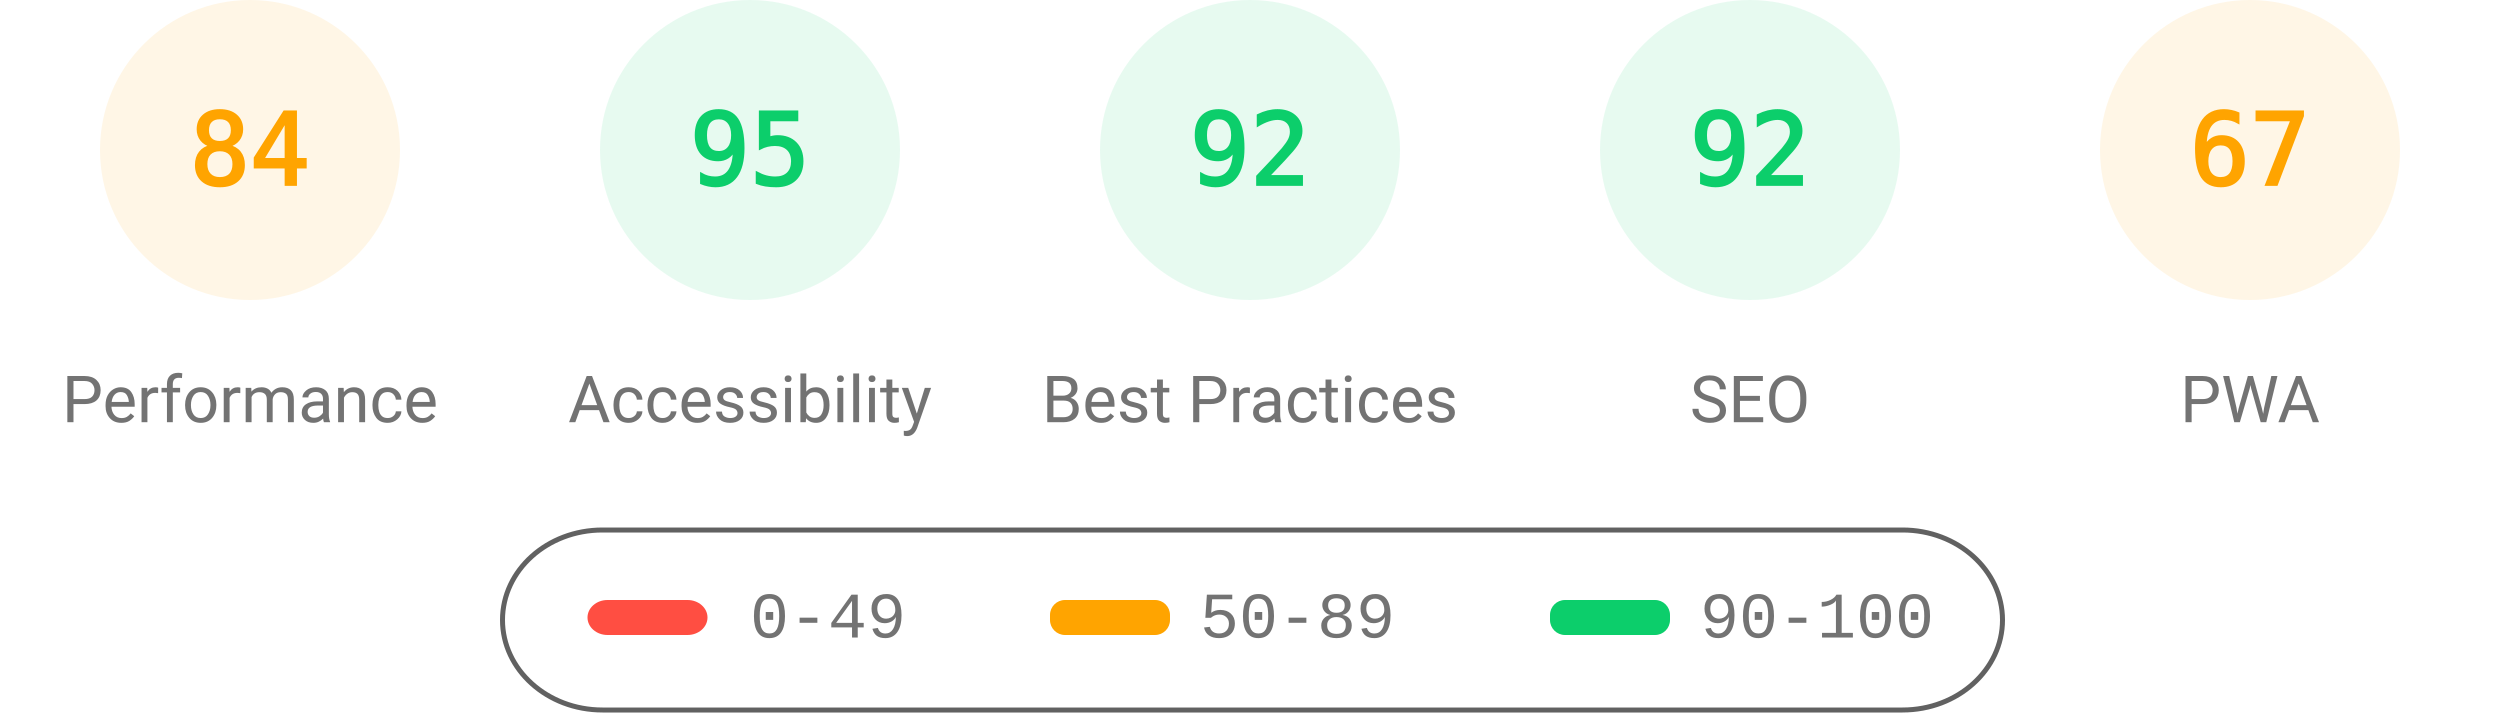
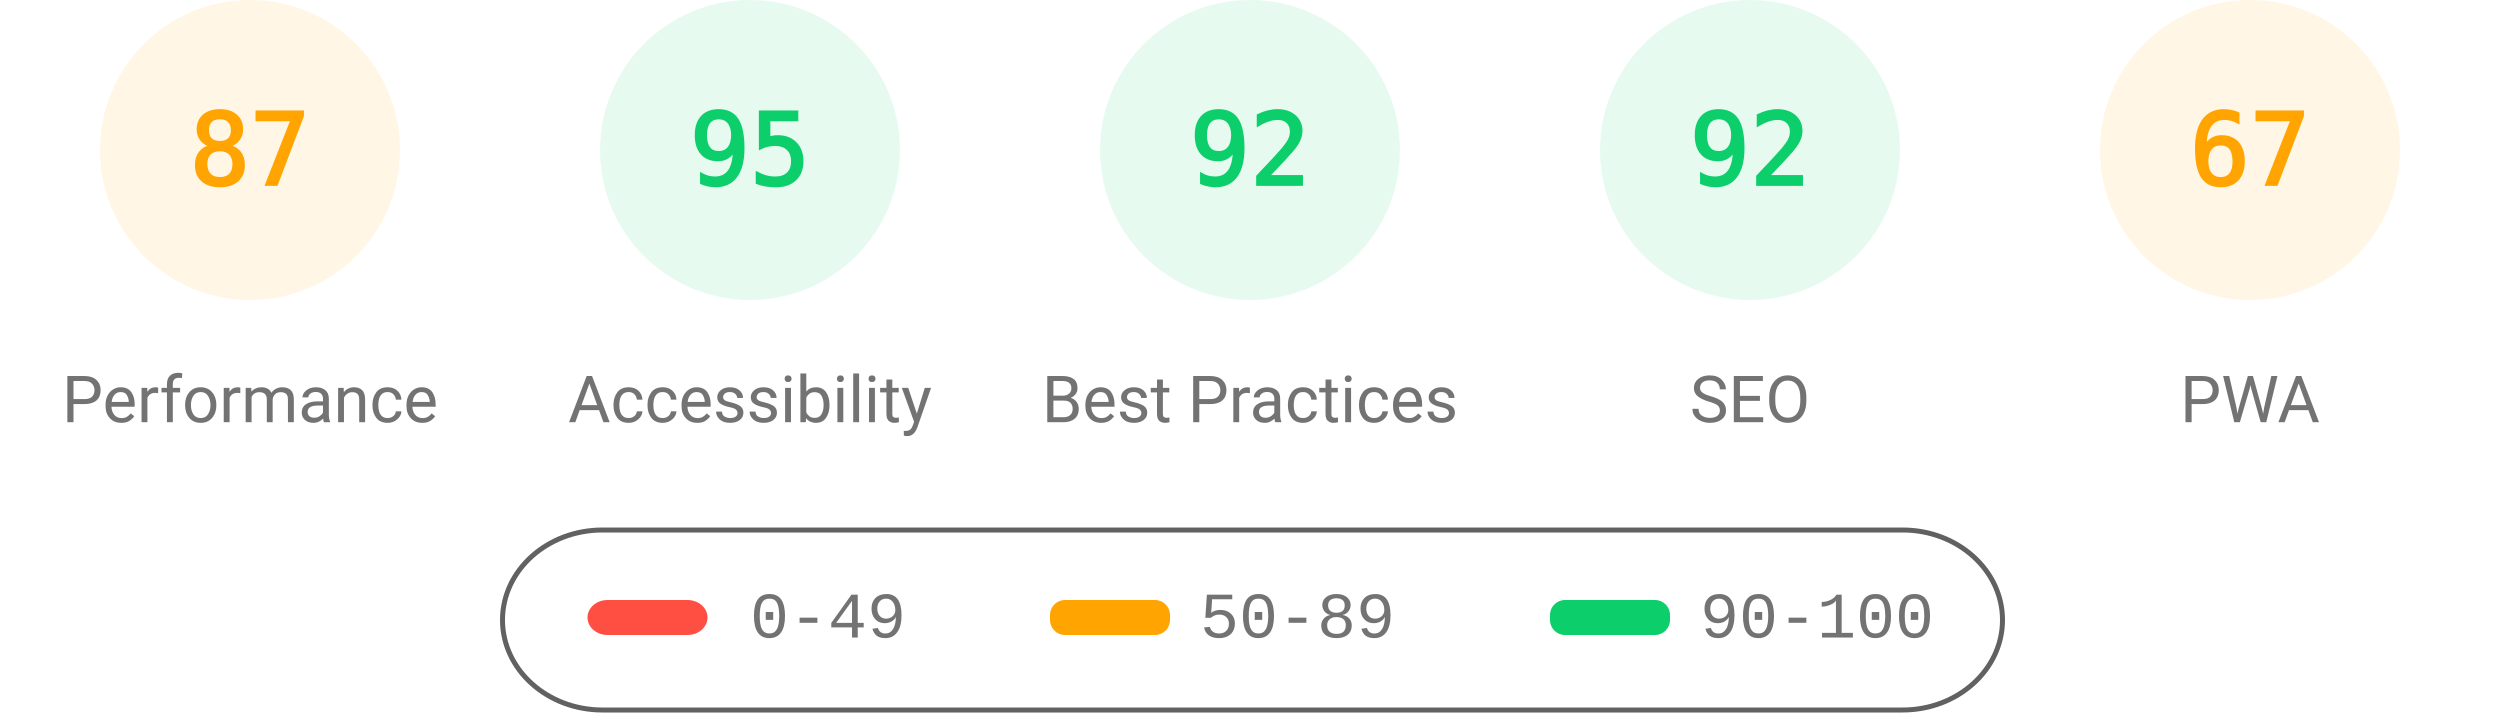
<svg xmlns="http://www.w3.org/2000/svg" fill="none" width="1000" height="285">
  <style>.gauge-base{opacity:.1}.gauge-arc{fill:none;animation-delay:250ms;stroke-linecap:round;transform:rotate(-90deg);transform-origin:100px 60px;animation:load-gauge 1s ease forwards}.guage-text{font-size:40px;font-family:monospace;text-align:center}.guage-red{color:#ff4e42;fill:#ff4e42;stroke:#ff4e42}.guage-orange{color:#ffa400;fill:#ffa400;stroke:#ffa400}.guage-green{color:#0cce6b;fill:#0cce6b;stroke:#0cce6b}.guage-undefined{color:#5c5c5c;fill:#5c5c5c;stroke:#5c5c5c}.guage-title{color:#737373;fill:#737373;stroke:none;font-size:26px;line-height:26px;font-family:Roboto,Halvetica,Arial,sans-serif}@keyframes load-gauge{from{stroke-dasharray:0 352.858}}</style>
  <svg class="guage-div guage-perf guage-orange" viewBox="0 0 200 200" width="200" height="200">
    <circle class="gauge-base" r="56" cx="100" cy="60" stroke-width="8" />
-     <circle class="gauge-arc guage-arc-1" r="56" cx="100" cy="60" stroke-width="8" style="stroke-dasharray:295.561,351.858" />
-     <text class="guage-text" x="100" y="60" alignment-baseline="central" dominant-baseline="central" text-anchor="middle">84</text>
+     <circle class="gauge-arc guage-arc-1" r="56" cx="100" cy="60" stroke-width="8" style="stroke-dasharray:306.116,351.858" />
+     <text class="guage-text" x="100" y="60" alignment-baseline="central" dominant-baseline="central" text-anchor="middle">87</text>
    <text class="guage-title" x="100" y="160" alignment-baseline="central" dominant-baseline="central" text-anchor="middle">Performance</text>
  </svg>
  <svg class="guage-div guage-acc guage-green" viewBox="0 0 200 200" width="200" height="200" x="200">
    <circle class="gauge-base" r="56" cx="100" cy="60" stroke-width="8" />
    <circle class="gauge-arc guage-arc-2" r="56" cx="100" cy="60" stroke-width="8" style="stroke-dasharray:334.265,351.858" />
    <text class="guage-text" x="100" y="60" alignment-baseline="central" dominant-baseline="central" text-anchor="middle">95</text>
    <text class="guage-title" x="100" y="160" alignment-baseline="central" dominant-baseline="central" text-anchor="middle">Accessibility</text>
  </svg>
  <svg class="guage-div guage-best guage-green" viewBox="0 0 200 200" width="200" height="200" x="400">
    <circle class="gauge-base" r="56" cx="100" cy="60" stroke-width="8" />
    <circle class="gauge-arc guage-arc-3" r="56" cx="100" cy="60" stroke-width="8" style="stroke-dasharray:323.709,351.858" />
    <text class="guage-text" x="100" y="60" alignment-baseline="central" dominant-baseline="central" text-anchor="middle">92</text>
    <text class="guage-title" x="100" y="160" alignment-baseline="central" dominant-baseline="central" text-anchor="middle">Best Practices</text>
  </svg>
  <svg class="guage-div guage-seo guage-green" viewBox="0 0 200 200" width="200" height="200" x="600">
    <circle class="gauge-base" r="56" cx="100" cy="60" stroke-width="8" />
    <circle class="gauge-arc guage-arc-4" r="56" cx="100" cy="60" stroke-width="8" style="stroke-dasharray:323.709,351.858" />
    <text class="guage-text" x="100" y="60" alignment-baseline="central" dominant-baseline="central" text-anchor="middle">92</text>
    <text class="guage-title" x="100" y="160" alignment-baseline="central" dominant-baseline="central" text-anchor="middle">SEO</text>
  </svg>
  <svg class="guage-div guage-pwa guage-orange" viewBox="0 0 200 200" width="200" height="200" x="800">
    <circle class="gauge-base" r="56" cx="100" cy="60" stroke-width="8" />
    <circle class="gauge-arc guage-arc-4" r="56" cx="100" cy="60" stroke-width="8" style="stroke-dasharray:235.745,351.858" />
    <text class="guage-text" x="100" y="60" alignment-baseline="central" dominant-baseline="central" text-anchor="middle">67</text>
    <text class="guage-title" x="100" y="160" alignment-baseline="central" dominant-baseline="central" text-anchor="middle">PWA</text>
  </svg>
  <svg width="604" height="76" x="200" y="210">
    <path fill="none" id="canvas_background" d="M-1-1h604v80H-1z" />
    <rect fill-opacity="0" stroke="#616161" stroke-width="2" rx="40" id="svg_2" height="72" width="600" y="2" x="1" fill="#000" />
    <rect stroke="#000" rx="8" id="svg_3" height="14" width="48" y="30" x="35" stroke-opacity="null" stroke-width="0" fill="#ff4e42" />
    <rect stroke="#000" rx="6" id="svg_4" height="14" width="48" y="30" x="220" stroke-opacity="null" stroke-width="0" fill="#ffa400" />
    <rect stroke="#000" rx="6" id="svg_5" height="14" width="48" y="30" x="420" stroke-opacity="null" stroke-width="0" fill="#0cce6b" />
    <text xml:space="preserve" text-anchor="start" font-family="'Courier New', Courier, monospace" font-size="26" id="svg_6" y="45" x="100" stroke-opacity="null" stroke-width="0" stroke="#000" fill="#737373">0-49</text>
    <text xml:space="preserve" text-anchor="start" font-family="'Courier New', Courier, monospace" font-size="26" id="svg_7" y="45" x="280" stroke-opacity="null" stroke-width="0" stroke="#000" fill="#737373">50-89</text>
    <text xml:space="preserve" text-anchor="start" font-family="'Courier New', Courier, monospace" font-size="26" id="svg_8" y="45" x="480" stroke-opacity="null" stroke-width="0" stroke="#000" fill="#737373">90-100</text>
  </svg>
</svg>
